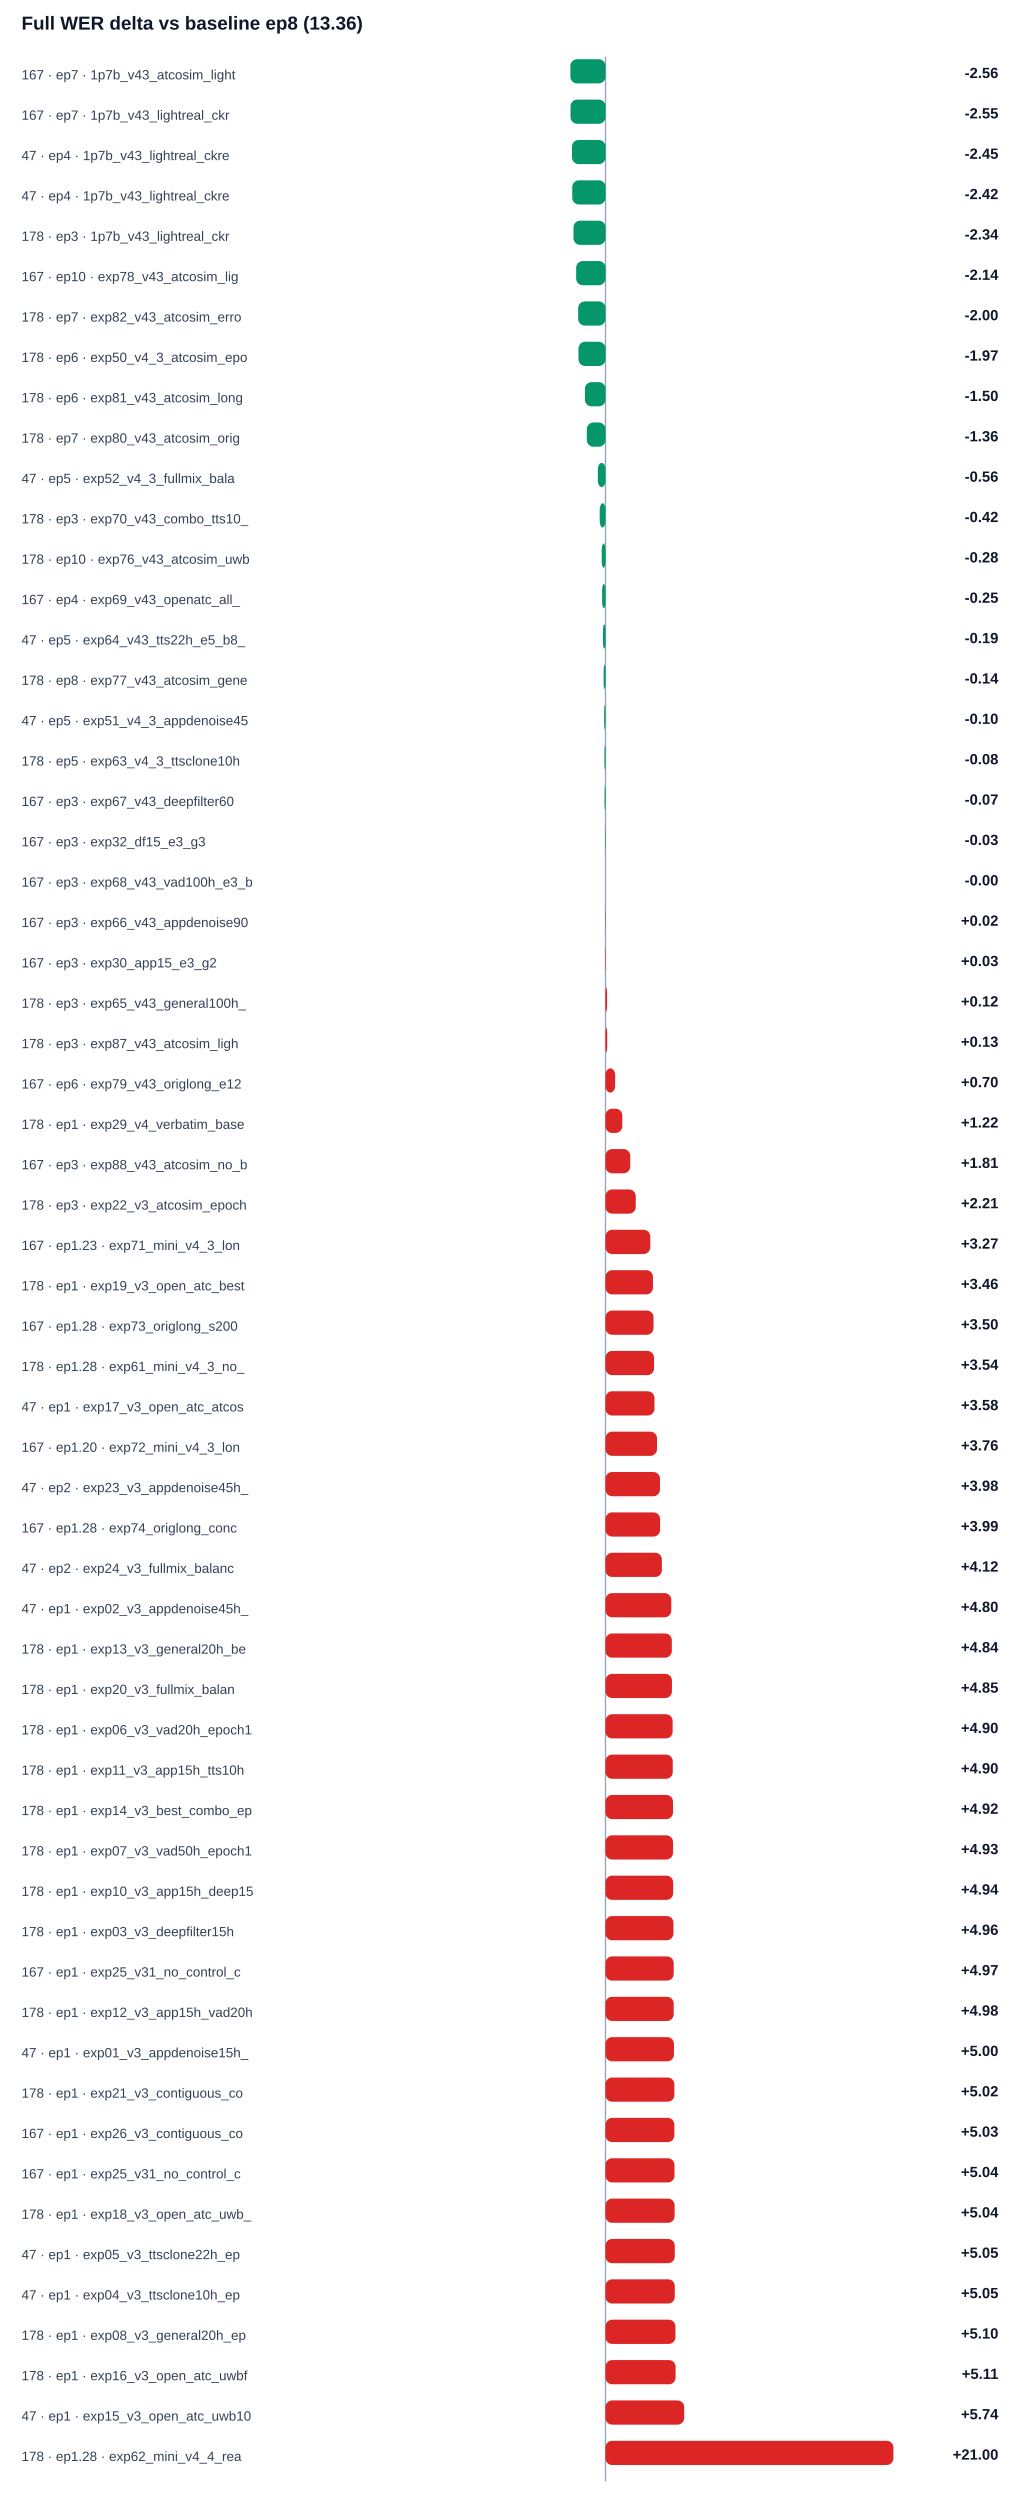
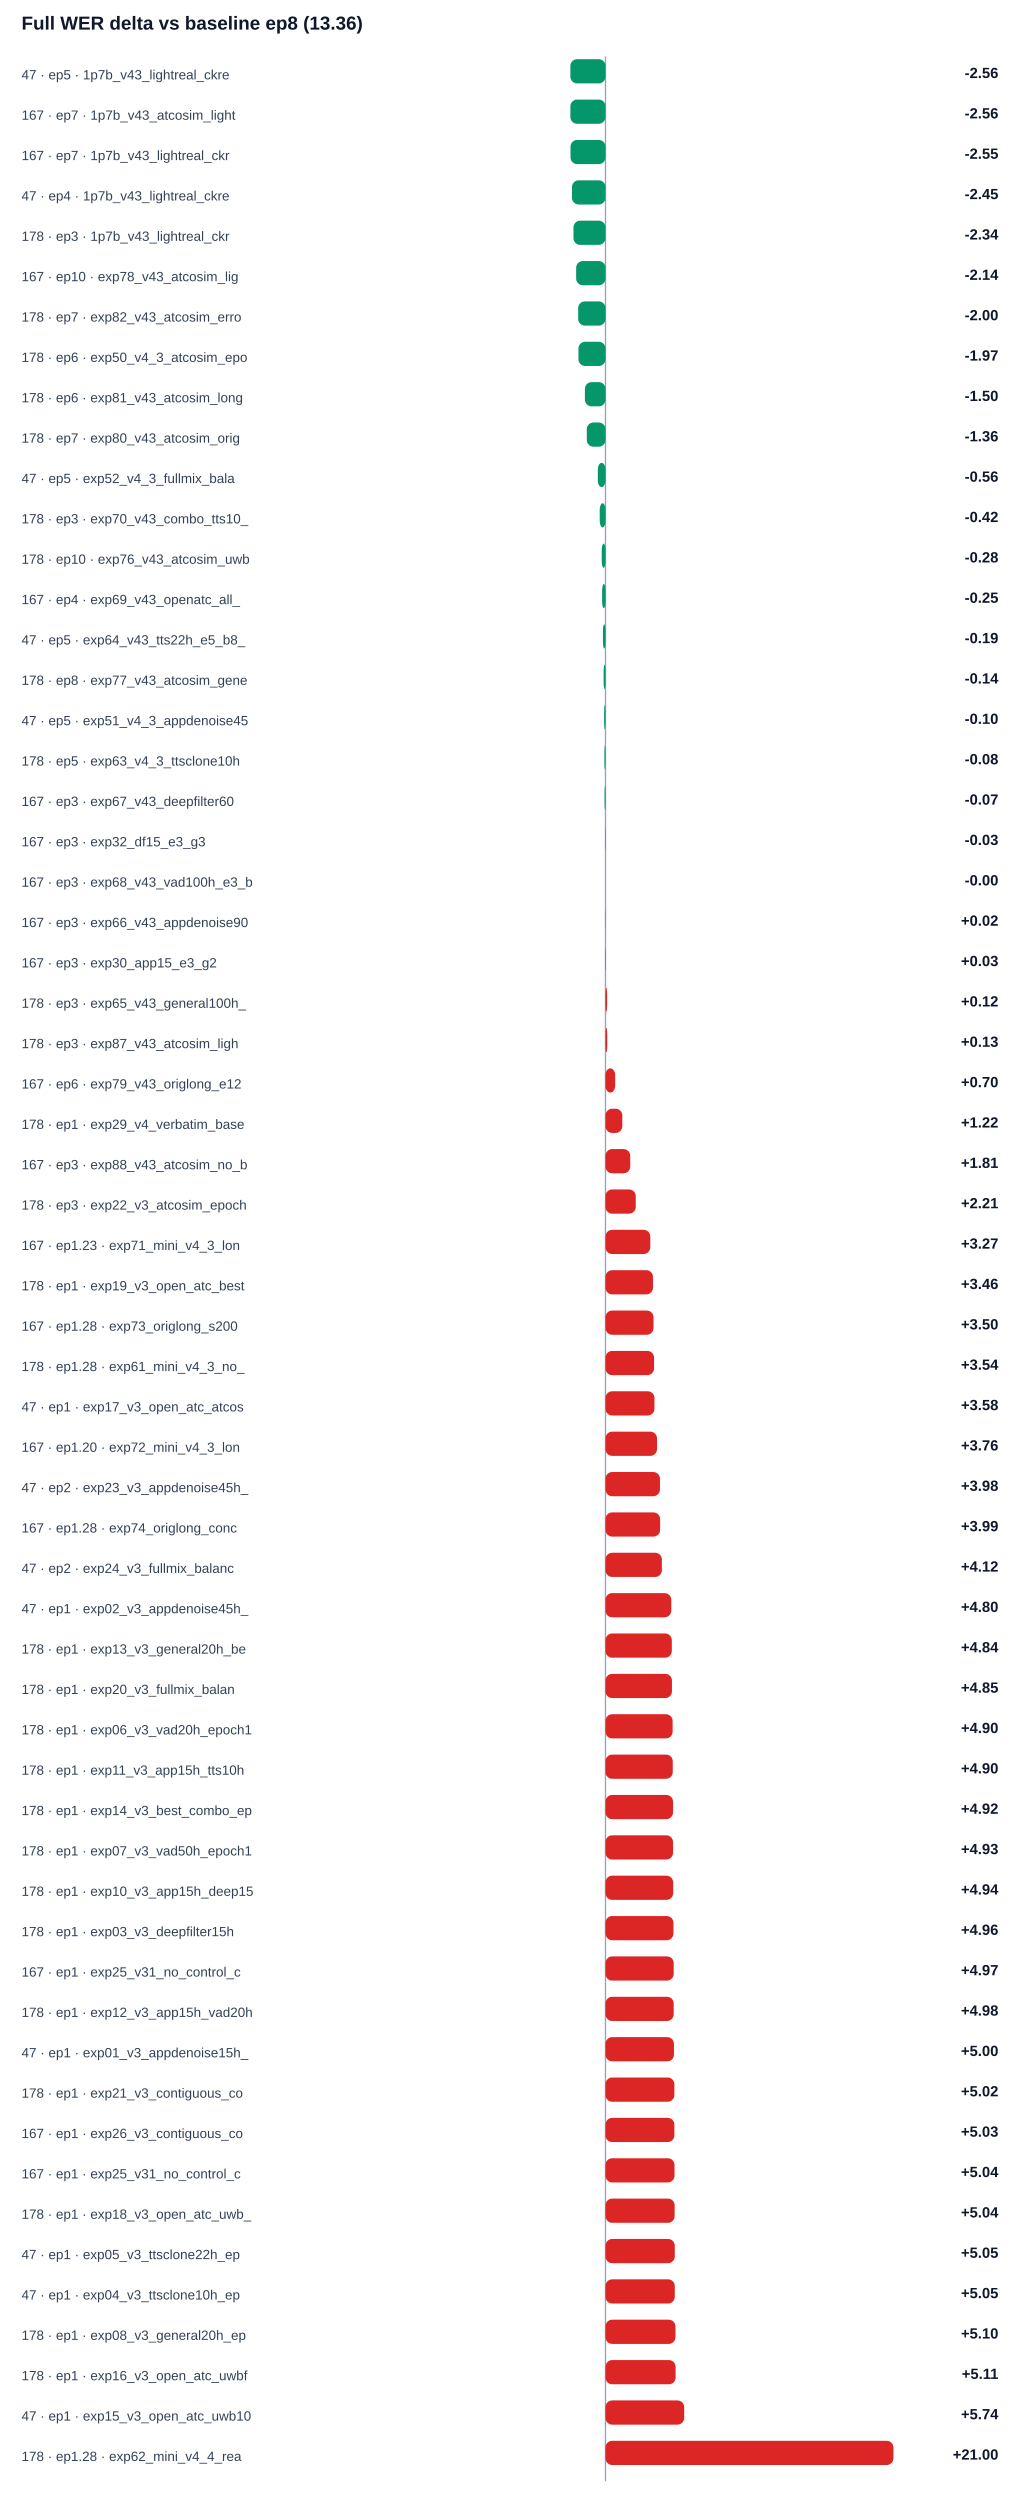
<svg xmlns="http://www.w3.org/2000/svg" width="100%" viewBox="0 0 760 1858" style="max-width:760px;background:#ffffff;border:1px solid #e5e7eb;border-radius:10px;">
  <text x="16.0" y="22.0" font-size="14" fill="#0f172a" text-anchor="start" font-family="Arial, sans-serif" font-weight="700">Full WER delta vs baseline ep8 (13.36)</text>
  <line x1="450" y1="42" x2="450" y2="1844" stroke="#94a3b8" />
-   <text x="16.0" y="59.0" font-size="10" fill="#334155" text-anchor="start" font-family="Arial, sans-serif" font-weight="400">167 · ep7 · 1p7b_v43_atcosim_light</text>
+   <text x="16.0" y="59.0" font-size="10" fill="#334155" text-anchor="start" font-family="Arial, sans-serif" font-weight="400">47 · ep5 · 1p7b_v43_lightreal_ckre</text>
  <rect x="423.9" y="44" width="26.1" height="18" rx="5" fill="#059669" />
  <text x="742.0" y="58.0" font-size="11" fill="#0f172a" text-anchor="end" font-family="Arial, sans-serif" font-weight="700">-2.56</text>
-   <text x="16.0" y="89.0" font-size="10" fill="#334155" text-anchor="start" font-family="Arial, sans-serif" font-weight="400">167 · ep7 · 1p7b_v43_lightreal_ckr</text>
-   <rect x="424.0" y="74" width="26.0" height="18" rx="5" fill="#059669" />
-   <text x="742.0" y="88.0" font-size="11" fill="#0f172a" text-anchor="end" font-family="Arial, sans-serif" font-weight="700">-2.55</text>
-   <text x="16.0" y="119.0" font-size="10" fill="#334155" text-anchor="start" font-family="Arial, sans-serif" font-weight="400">47 · ep4 · 1p7b_v43_lightreal_ckre</text>
-   <rect x="425.1" y="104" width="24.9" height="18" rx="5" fill="#059669" />
-   <text x="742.0" y="118.0" font-size="11" fill="#0f172a" text-anchor="end" font-family="Arial, sans-serif" font-weight="700">-2.45</text>
+   <text x="16.0" y="89.0" font-size="10" fill="#334155" text-anchor="start" font-family="Arial, sans-serif" font-weight="400">167 · ep7 · 1p7b_v43_atcosim_light</text>
+   <rect x="423.9" y="74" width="26.1" height="18" rx="5" fill="#059669" />
+   <text x="742.0" y="88.0" font-size="11" fill="#0f172a" text-anchor="end" font-family="Arial, sans-serif" font-weight="700">-2.56</text>
+   <text x="16.0" y="119.0" font-size="10" fill="#334155" text-anchor="start" font-family="Arial, sans-serif" font-weight="400">167 · ep7 · 1p7b_v43_lightreal_ckr</text>
+   <rect x="424.0" y="104" width="26.0" height="18" rx="5" fill="#059669" />
+   <text x="742.0" y="118.0" font-size="11" fill="#0f172a" text-anchor="end" font-family="Arial, sans-serif" font-weight="700">-2.55</text>
  <text x="16.0" y="149.0" font-size="10" fill="#334155" text-anchor="start" font-family="Arial, sans-serif" font-weight="400">47 · ep4 · 1p7b_v43_lightreal_ckre</text>
-   <rect x="425.3" y="134" width="24.7" height="18" rx="5" fill="#059669" />
-   <text x="742.0" y="148.0" font-size="11" fill="#0f172a" text-anchor="end" font-family="Arial, sans-serif" font-weight="700">-2.42</text>
+   <rect x="425.1" y="134" width="24.9" height="18" rx="5" fill="#059669" />
+   <text x="742.0" y="148.0" font-size="11" fill="#0f172a" text-anchor="end" font-family="Arial, sans-serif" font-weight="700">-2.45</text>
  <text x="16.0" y="179.0" font-size="10" fill="#334155" text-anchor="start" font-family="Arial, sans-serif" font-weight="400">178 · ep3 · 1p7b_v43_lightreal_ckr</text>
  <rect x="426.2" y="164" width="23.8" height="18" rx="5" fill="#059669" />
  <text x="742.0" y="178.0" font-size="11" fill="#0f172a" text-anchor="end" font-family="Arial, sans-serif" font-weight="700">-2.34</text>
  <text x="16.0" y="209.0" font-size="10" fill="#334155" text-anchor="start" font-family="Arial, sans-serif" font-weight="400">167 · ep10 · exp78_v43_atcosim_lig</text>
  <rect x="428.2" y="194" width="21.8" height="18" rx="5" fill="#059669" />
  <text x="742.0" y="208.0" font-size="11" fill="#0f172a" text-anchor="end" font-family="Arial, sans-serif" font-weight="700">-2.14</text>
  <text x="16.0" y="239.0" font-size="10" fill="#334155" text-anchor="start" font-family="Arial, sans-serif" font-weight="400">178 · ep7 · exp82_v43_atcosim_erro</text>
  <rect x="429.7" y="224" width="20.3" height="18" rx="5" fill="#059669" />
  <text x="742.0" y="238.0" font-size="11" fill="#0f172a" text-anchor="end" font-family="Arial, sans-serif" font-weight="700">-2.00</text>
  <text x="16.0" y="269.0" font-size="10" fill="#334155" text-anchor="start" font-family="Arial, sans-serif" font-weight="400">178 · ep6 · exp50_v4_3_atcosim_epo</text>
  <rect x="429.9" y="254" width="20.1" height="18" rx="5" fill="#059669" />
  <text x="742.0" y="268.0" font-size="11" fill="#0f172a" text-anchor="end" font-family="Arial, sans-serif" font-weight="700">-1.97</text>
  <text x="16.0" y="299.0" font-size="10" fill="#334155" text-anchor="start" font-family="Arial, sans-serif" font-weight="400">178 · ep6 · exp81_v43_atcosim_long</text>
  <rect x="434.7" y="284" width="15.3" height="18" rx="5" fill="#059669" />
  <text x="742.0" y="298.0" font-size="11" fill="#0f172a" text-anchor="end" font-family="Arial, sans-serif" font-weight="700">-1.50</text>
  <text x="16.0" y="329.0" font-size="10" fill="#334155" text-anchor="start" font-family="Arial, sans-serif" font-weight="400">178 · ep7 · exp80_v43_atcosim_orig</text>
  <rect x="436.1" y="314" width="13.9" height="18" rx="5" fill="#059669" />
  <text x="742.0" y="328.0" font-size="11" fill="#0f172a" text-anchor="end" font-family="Arial, sans-serif" font-weight="700">-1.36</text>
  <text x="16.0" y="359.0" font-size="10" fill="#334155" text-anchor="start" font-family="Arial, sans-serif" font-weight="400">47 · ep5 · exp52_v4_3_fullmix_bala</text>
  <rect x="444.3" y="344" width="5.7" height="18" rx="5" fill="#059669" />
  <text x="742.0" y="358.0" font-size="11" fill="#0f172a" text-anchor="end" font-family="Arial, sans-serif" font-weight="700">-0.56</text>
  <text x="16.0" y="389.0" font-size="10" fill="#334155" text-anchor="start" font-family="Arial, sans-serif" font-weight="400">178 · ep3 · exp70_v43_combo_tts10_</text>
  <rect x="445.7" y="374" width="4.3" height="18" rx="5" fill="#059669" />
  <text x="742.0" y="388.0" font-size="11" fill="#0f172a" text-anchor="end" font-family="Arial, sans-serif" font-weight="700">-0.42</text>
  <text x="16.0" y="419.0" font-size="10" fill="#334155" text-anchor="start" font-family="Arial, sans-serif" font-weight="400">178 · ep10 · exp76_v43_atcosim_uwb</text>
  <rect x="447.2" y="404" width="2.8" height="18" rx="5" fill="#059669" />
  <text x="742.0" y="418.0" font-size="11" fill="#0f172a" text-anchor="end" font-family="Arial, sans-serif" font-weight="700">-0.28</text>
  <text x="16.0" y="449.0" font-size="10" fill="#334155" text-anchor="start" font-family="Arial, sans-serif" font-weight="400">167 · ep4 · exp69_v43_openatc_all_</text>
  <rect x="447.5" y="434" width="2.5" height="18" rx="5" fill="#059669" />
  <text x="742.0" y="448.0" font-size="11" fill="#0f172a" text-anchor="end" font-family="Arial, sans-serif" font-weight="700">-0.25</text>
  <text x="16.0" y="479.0" font-size="10" fill="#334155" text-anchor="start" font-family="Arial, sans-serif" font-weight="400">47 · ep5 · exp64_v43_tts22h_e5_b8_</text>
  <rect x="448.1" y="464" width="1.9" height="18" rx="5" fill="#059669" />
  <text x="742.0" y="478.0" font-size="11" fill="#0f172a" text-anchor="end" font-family="Arial, sans-serif" font-weight="700">-0.19</text>
  <text x="16.0" y="509.0" font-size="10" fill="#334155" text-anchor="start" font-family="Arial, sans-serif" font-weight="400">178 · ep8 · exp77_v43_atcosim_gene</text>
  <rect x="448.6" y="494" width="1.4" height="18" rx="5" fill="#059669" />
  <text x="742.0" y="508.0" font-size="11" fill="#0f172a" text-anchor="end" font-family="Arial, sans-serif" font-weight="700">-0.14</text>
  <text x="16.0" y="539.0" font-size="10" fill="#334155" text-anchor="start" font-family="Arial, sans-serif" font-weight="400">47 · ep5 · exp51_v4_3_appdenoise45</text>
  <rect x="449.0" y="524" width="1.0" height="18" rx="5" fill="#059669" />
  <text x="742.0" y="538.0" font-size="11" fill="#0f172a" text-anchor="end" font-family="Arial, sans-serif" font-weight="700">-0.10</text>
  <text x="16.0" y="569.0" font-size="10" fill="#334155" text-anchor="start" font-family="Arial, sans-serif" font-weight="400">178 · ep5 · exp63_v4_3_ttsclone10h</text>
  <rect x="449.2" y="554" width="0.8" height="18" rx="5" fill="#059669" />
  <text x="742.0" y="568.0" font-size="11" fill="#0f172a" text-anchor="end" font-family="Arial, sans-serif" font-weight="700">-0.08</text>
  <text x="16.0" y="599.0" font-size="10" fill="#334155" text-anchor="start" font-family="Arial, sans-serif" font-weight="400">167 · ep3 · exp67_v43_deepfilter60</text>
  <rect x="449.3" y="584" width="0.7" height="18" rx="5" fill="#059669" />
  <text x="742.0" y="598.0" font-size="11" fill="#0f172a" text-anchor="end" font-family="Arial, sans-serif" font-weight="700">-0.07</text>
  <text x="16.0" y="629.0" font-size="10" fill="#334155" text-anchor="start" font-family="Arial, sans-serif" font-weight="400">167 · ep3 · exp32_df15_e3_g3</text>
  <rect x="449.7" y="614" width="0.3" height="18" rx="5" fill="#059669" />
  <text x="742.0" y="628.0" font-size="11" fill="#0f172a" text-anchor="end" font-family="Arial, sans-serif" font-weight="700">-0.03</text>
  <text x="16.0" y="659.0" font-size="10" fill="#334155" text-anchor="start" font-family="Arial, sans-serif" font-weight="400">167 · ep3 · exp68_v43_vad100h_e3_b</text>
  <rect x="450.0" y="644" width="0.0" height="18" rx="5" fill="#059669" />
  <text x="742.0" y="658.0" font-size="11" fill="#0f172a" text-anchor="end" font-family="Arial, sans-serif" font-weight="700">-0.00</text>
  <text x="16.0" y="689.0" font-size="10" fill="#334155" text-anchor="start" font-family="Arial, sans-serif" font-weight="400">167 · ep3 · exp66_v43_appdenoise90</text>
  <rect x="450.0" y="674" width="0.2" height="18" rx="5" fill="#dc2626" />
  <text x="742.0" y="688.0" font-size="11" fill="#0f172a" text-anchor="end" font-family="Arial, sans-serif" font-weight="700">+0.02</text>
  <text x="16.0" y="719.0" font-size="10" fill="#334155" text-anchor="start" font-family="Arial, sans-serif" font-weight="400">167 · ep3 · exp30_app15_e3_g2</text>
  <rect x="450.0" y="704" width="0.3" height="18" rx="5" fill="#dc2626" />
  <text x="742.0" y="718.0" font-size="11" fill="#0f172a" text-anchor="end" font-family="Arial, sans-serif" font-weight="700">+0.03</text>
  <text x="16.0" y="749.0" font-size="10" fill="#334155" text-anchor="start" font-family="Arial, sans-serif" font-weight="400">178 · ep3 · exp65_v43_general100h_</text>
  <rect x="450.0" y="734" width="1.2" height="18" rx="5" fill="#dc2626" />
  <text x="742.0" y="748.0" font-size="11" fill="#0f172a" text-anchor="end" font-family="Arial, sans-serif" font-weight="700">+0.12</text>
  <text x="16.0" y="779.0" font-size="10" fill="#334155" text-anchor="start" font-family="Arial, sans-serif" font-weight="400">178 · ep3 · exp87_v43_atcosim_ligh</text>
  <rect x="450.0" y="764" width="1.3" height="18" rx="5" fill="#dc2626" />
  <text x="742.0" y="778.0" font-size="11" fill="#0f172a" text-anchor="end" font-family="Arial, sans-serif" font-weight="700">+0.13</text>
  <text x="16.0" y="809.0" font-size="10" fill="#334155" text-anchor="start" font-family="Arial, sans-serif" font-weight="400">167 · ep6 · exp79_v43_origlong_e12</text>
  <rect x="450.0" y="794" width="7.2" height="18" rx="5" fill="#dc2626" />
  <text x="742.0" y="808.0" font-size="11" fill="#0f172a" text-anchor="end" font-family="Arial, sans-serif" font-weight="700">+0.70</text>
  <text x="16.0" y="839.0" font-size="10" fill="#334155" text-anchor="start" font-family="Arial, sans-serif" font-weight="400">178 · ep1 · exp29_v4_verbatim_base</text>
  <rect x="450.0" y="824" width="12.5" height="18" rx="5" fill="#dc2626" />
  <text x="742.0" y="838.0" font-size="11" fill="#0f172a" text-anchor="end" font-family="Arial, sans-serif" font-weight="700">+1.22</text>
  <text x="16.0" y="869.0" font-size="10" fill="#334155" text-anchor="start" font-family="Arial, sans-serif" font-weight="400">167 · ep3 · exp88_v43_atcosim_no_b</text>
  <rect x="450.0" y="854" width="18.4" height="18" rx="5" fill="#dc2626" />
  <text x="742.0" y="868.0" font-size="11" fill="#0f172a" text-anchor="end" font-family="Arial, sans-serif" font-weight="700">+1.81</text>
  <text x="16.0" y="899.0" font-size="10" fill="#334155" text-anchor="start" font-family="Arial, sans-serif" font-weight="400">178 · ep3 · exp22_v3_atcosim_epoch</text>
  <rect x="450.0" y="884" width="22.5" height="18" rx="5" fill="#dc2626" />
  <text x="742.0" y="898.0" font-size="11" fill="#0f172a" text-anchor="end" font-family="Arial, sans-serif" font-weight="700">+2.21</text>
  <text x="16.0" y="929.0" font-size="10" fill="#334155" text-anchor="start" font-family="Arial, sans-serif" font-weight="400">167 · ep1.23 · exp71_mini_v4_3_lon</text>
  <rect x="450.0" y="914" width="33.3" height="18" rx="5" fill="#dc2626" />
  <text x="742.0" y="928.0" font-size="11" fill="#0f172a" text-anchor="end" font-family="Arial, sans-serif" font-weight="700">+3.27</text>
  <text x="16.0" y="959.0" font-size="10" fill="#334155" text-anchor="start" font-family="Arial, sans-serif" font-weight="400">178 · ep1 · exp19_v3_open_atc_best</text>
  <rect x="450.0" y="944" width="35.3" height="18" rx="5" fill="#dc2626" />
  <text x="742.0" y="958.0" font-size="11" fill="#0f172a" text-anchor="end" font-family="Arial, sans-serif" font-weight="700">+3.46</text>
  <text x="16.0" y="989.0" font-size="10" fill="#334155" text-anchor="start" font-family="Arial, sans-serif" font-weight="400">167 · ep1.28 · exp73_origlong_s200</text>
  <rect x="450.0" y="974" width="35.7" height="18" rx="5" fill="#dc2626" />
  <text x="742.0" y="988.0" font-size="11" fill="#0f172a" text-anchor="end" font-family="Arial, sans-serif" font-weight="700">+3.50</text>
  <text x="16.0" y="1019.0" font-size="10" fill="#334155" text-anchor="start" font-family="Arial, sans-serif" font-weight="400">178 · ep1.28 · exp61_mini_v4_3_no_</text>
  <rect x="450.0" y="1004" width="36.1" height="18" rx="5" fill="#dc2626" />
  <text x="742.0" y="1018.0" font-size="11" fill="#0f172a" text-anchor="end" font-family="Arial, sans-serif" font-weight="700">+3.54</text>
  <text x="16.0" y="1049.0" font-size="10" fill="#334155" text-anchor="start" font-family="Arial, sans-serif" font-weight="400">47 · ep1 · exp17_v3_open_atc_atcos</text>
  <rect x="450.0" y="1034" width="36.4" height="18" rx="5" fill="#dc2626" />
  <text x="742.0" y="1048.0" font-size="11" fill="#0f172a" text-anchor="end" font-family="Arial, sans-serif" font-weight="700">+3.58</text>
  <text x="16.0" y="1079.0" font-size="10" fill="#334155" text-anchor="start" font-family="Arial, sans-serif" font-weight="400">167 · ep1.20 · exp72_mini_v4_3_lon</text>
  <rect x="450.0" y="1064" width="38.3" height="18" rx="5" fill="#dc2626" />
  <text x="742.0" y="1078.0" font-size="11" fill="#0f172a" text-anchor="end" font-family="Arial, sans-serif" font-weight="700">+3.76</text>
  <text x="16.0" y="1109.0" font-size="10" fill="#334155" text-anchor="start" font-family="Arial, sans-serif" font-weight="400">47 · ep2 · exp23_v3_appdenoise45h_</text>
  <rect x="450.0" y="1094" width="40.5" height="18" rx="5" fill="#dc2626" />
  <text x="742.0" y="1108.0" font-size="11" fill="#0f172a" text-anchor="end" font-family="Arial, sans-serif" font-weight="700">+3.98</text>
  <text x="16.0" y="1139.0" font-size="10" fill="#334155" text-anchor="start" font-family="Arial, sans-serif" font-weight="400">167 · ep1.28 · exp74_origlong_conc</text>
  <rect x="450.0" y="1124" width="40.6" height="18" rx="5" fill="#dc2626" />
  <text x="742.0" y="1138.0" font-size="11" fill="#0f172a" text-anchor="end" font-family="Arial, sans-serif" font-weight="700">+3.99</text>
  <text x="16.0" y="1169.0" font-size="10" fill="#334155" text-anchor="start" font-family="Arial, sans-serif" font-weight="400">47 · ep2 · exp24_v3_fullmix_balanc</text>
  <rect x="450.0" y="1154" width="41.9" height="18" rx="5" fill="#dc2626" />
  <text x="742.0" y="1168.0" font-size="11" fill="#0f172a" text-anchor="end" font-family="Arial, sans-serif" font-weight="700">+4.12</text>
  <text x="16.0" y="1199.0" font-size="10" fill="#334155" text-anchor="start" font-family="Arial, sans-serif" font-weight="400">47 · ep1 · exp02_v3_appdenoise45h_</text>
  <rect x="450.0" y="1184" width="48.9" height="18" rx="5" fill="#dc2626" />
  <text x="742.0" y="1198.0" font-size="11" fill="#0f172a" text-anchor="end" font-family="Arial, sans-serif" font-weight="700">+4.80</text>
  <text x="16.0" y="1229.0" font-size="10" fill="#334155" text-anchor="start" font-family="Arial, sans-serif" font-weight="400">178 · ep1 · exp13_v3_general20h_be</text>
  <rect x="450.0" y="1214" width="49.3" height="18" rx="5" fill="#dc2626" />
  <text x="742.0" y="1228.0" font-size="11" fill="#0f172a" text-anchor="end" font-family="Arial, sans-serif" font-weight="700">+4.84</text>
  <text x="16.0" y="1259.0" font-size="10" fill="#334155" text-anchor="start" font-family="Arial, sans-serif" font-weight="400">178 · ep1 · exp20_v3_fullmix_balan</text>
  <rect x="450.0" y="1244" width="49.4" height="18" rx="5" fill="#dc2626" />
  <text x="742.0" y="1258.0" font-size="11" fill="#0f172a" text-anchor="end" font-family="Arial, sans-serif" font-weight="700">+4.85</text>
  <text x="16.0" y="1289.0" font-size="10" fill="#334155" text-anchor="start" font-family="Arial, sans-serif" font-weight="400">178 · ep1 · exp06_v3_vad20h_epoch1</text>
  <rect x="450.0" y="1274" width="49.9" height="18" rx="5" fill="#dc2626" />
  <text x="742.0" y="1288.0" font-size="11" fill="#0f172a" text-anchor="end" font-family="Arial, sans-serif" font-weight="700">+4.90</text>
  <text x="16.0" y="1319.0" font-size="10" fill="#334155" text-anchor="start" font-family="Arial, sans-serif" font-weight="400">178 · ep1 · exp11_v3_app15h_tts10h</text>
  <rect x="450.0" y="1304" width="50.0" height="18" rx="5" fill="#dc2626" />
  <text x="742.0" y="1318.0" font-size="11" fill="#0f172a" text-anchor="end" font-family="Arial, sans-serif" font-weight="700">+4.90</text>
  <text x="16.0" y="1349.0" font-size="10" fill="#334155" text-anchor="start" font-family="Arial, sans-serif" font-weight="400">178 · ep1 · exp14_v3_best_combo_ep</text>
  <rect x="450.0" y="1334" width="50.2" height="18" rx="5" fill="#dc2626" />
  <text x="742.0" y="1348.0" font-size="11" fill="#0f172a" text-anchor="end" font-family="Arial, sans-serif" font-weight="700">+4.92</text>
  <text x="16.0" y="1379.0" font-size="10" fill="#334155" text-anchor="start" font-family="Arial, sans-serif" font-weight="400">178 · ep1 · exp07_v3_vad50h_epoch1</text>
  <rect x="450.0" y="1364" width="50.2" height="18" rx="5" fill="#dc2626" />
  <text x="742.0" y="1378.0" font-size="11" fill="#0f172a" text-anchor="end" font-family="Arial, sans-serif" font-weight="700">+4.93</text>
  <text x="16.0" y="1409.0" font-size="10" fill="#334155" text-anchor="start" font-family="Arial, sans-serif" font-weight="400">178 · ep1 · exp10_v3_app15h_deep15</text>
  <rect x="450.0" y="1394" width="50.3" height="18" rx="5" fill="#dc2626" />
  <text x="742.0" y="1408.0" font-size="11" fill="#0f172a" text-anchor="end" font-family="Arial, sans-serif" font-weight="700">+4.94</text>
  <text x="16.0" y="1439.0" font-size="10" fill="#334155" text-anchor="start" font-family="Arial, sans-serif" font-weight="400">178 · ep1 · exp03_v3_deepfilter15h</text>
  <rect x="450.0" y="1424" width="50.5" height="18" rx="5" fill="#dc2626" />
  <text x="742.0" y="1438.0" font-size="11" fill="#0f172a" text-anchor="end" font-family="Arial, sans-serif" font-weight="700">+4.96</text>
  <text x="16.0" y="1469.0" font-size="10" fill="#334155" text-anchor="start" font-family="Arial, sans-serif" font-weight="400">167 · ep1 · exp25_v31_no_control_c</text>
  <rect x="450.0" y="1454" width="50.7" height="18" rx="5" fill="#dc2626" />
  <text x="742.0" y="1468.0" font-size="11" fill="#0f172a" text-anchor="end" font-family="Arial, sans-serif" font-weight="700">+4.97</text>
  <text x="16.0" y="1499.0" font-size="10" fill="#334155" text-anchor="start" font-family="Arial, sans-serif" font-weight="400">178 · ep1 · exp12_v3_app15h_vad20h</text>
  <rect x="450.0" y="1484" width="50.7" height="18" rx="5" fill="#dc2626" />
  <text x="742.0" y="1498.0" font-size="11" fill="#0f172a" text-anchor="end" font-family="Arial, sans-serif" font-weight="700">+4.98</text>
  <text x="16.0" y="1529.0" font-size="10" fill="#334155" text-anchor="start" font-family="Arial, sans-serif" font-weight="400">47 · ep1 · exp01_v3_appdenoise15h_</text>
  <rect x="450.0" y="1514" width="50.9" height="18" rx="5" fill="#dc2626" />
  <text x="742.0" y="1528.0" font-size="11" fill="#0f172a" text-anchor="end" font-family="Arial, sans-serif" font-weight="700">+5.00</text>
  <text x="16.0" y="1559.0" font-size="10" fill="#334155" text-anchor="start" font-family="Arial, sans-serif" font-weight="400">178 · ep1 · exp21_v3_contiguous_co</text>
  <rect x="450.0" y="1544" width="51.2" height="18" rx="5" fill="#dc2626" />
  <text x="742.0" y="1558.0" font-size="11" fill="#0f172a" text-anchor="end" font-family="Arial, sans-serif" font-weight="700">+5.02</text>
  <text x="16.0" y="1589.0" font-size="10" fill="#334155" text-anchor="start" font-family="Arial, sans-serif" font-weight="400">167 · ep1 · exp26_v3_contiguous_co</text>
  <rect x="450.0" y="1574" width="51.2" height="18" rx="5" fill="#dc2626" />
  <text x="742.0" y="1588.0" font-size="11" fill="#0f172a" text-anchor="end" font-family="Arial, sans-serif" font-weight="700">+5.03</text>
  <text x="16.0" y="1619.0" font-size="10" fill="#334155" text-anchor="start" font-family="Arial, sans-serif" font-weight="400">167 · ep1 · exp25_v31_no_control_c</text>
  <rect x="450.0" y="1604" width="51.3" height="18" rx="5" fill="#dc2626" />
  <text x="742.0" y="1618.0" font-size="11" fill="#0f172a" text-anchor="end" font-family="Arial, sans-serif" font-weight="700">+5.04</text>
  <text x="16.0" y="1649.0" font-size="10" fill="#334155" text-anchor="start" font-family="Arial, sans-serif" font-weight="400">178 · ep1 · exp18_v3_open_atc_uwb_</text>
  <rect x="450.0" y="1634" width="51.4" height="18" rx="5" fill="#dc2626" />
  <text x="742.0" y="1648.0" font-size="11" fill="#0f172a" text-anchor="end" font-family="Arial, sans-serif" font-weight="700">+5.04</text>
  <text x="16.0" y="1679.0" font-size="10" fill="#334155" text-anchor="start" font-family="Arial, sans-serif" font-weight="400">47 · ep1 · exp05_v3_ttsclone22h_ep</text>
  <rect x="450.0" y="1664" width="51.5" height="18" rx="5" fill="#dc2626" />
  <text x="742.0" y="1678.0" font-size="11" fill="#0f172a" text-anchor="end" font-family="Arial, sans-serif" font-weight="700">+5.05</text>
  <text x="16.0" y="1709.0" font-size="10" fill="#334155" text-anchor="start" font-family="Arial, sans-serif" font-weight="400">47 · ep1 · exp04_v3_ttsclone10h_ep</text>
  <rect x="450.0" y="1694" width="51.5" height="18" rx="5" fill="#dc2626" />
  <text x="742.0" y="1708.0" font-size="11" fill="#0f172a" text-anchor="end" font-family="Arial, sans-serif" font-weight="700">+5.05</text>
  <text x="16.0" y="1739.0" font-size="10" fill="#334155" text-anchor="start" font-family="Arial, sans-serif" font-weight="400">178 · ep1 · exp08_v3_general20h_ep</text>
  <rect x="450.0" y="1724" width="52.0" height="18" rx="5" fill="#dc2626" />
  <text x="742.0" y="1738.0" font-size="11" fill="#0f172a" text-anchor="end" font-family="Arial, sans-serif" font-weight="700">+5.10</text>
  <text x="16.0" y="1769.0" font-size="10" fill="#334155" text-anchor="start" font-family="Arial, sans-serif" font-weight="400">178 · ep1 · exp16_v3_open_atc_uwbf</text>
  <rect x="450.0" y="1754" width="52.1" height="18" rx="5" fill="#dc2626" />
  <text x="742.0" y="1768.0" font-size="11" fill="#0f172a" text-anchor="end" font-family="Arial, sans-serif" font-weight="700">+5.11</text>
  <text x="16.0" y="1799.0" font-size="10" fill="#334155" text-anchor="start" font-family="Arial, sans-serif" font-weight="400">47 · ep1 · exp15_v3_open_atc_uwb10</text>
  <rect x="450.0" y="1784" width="58.5" height="18" rx="5" fill="#dc2626" />
  <text x="742.0" y="1798.0" font-size="11" fill="#0f172a" text-anchor="end" font-family="Arial, sans-serif" font-weight="700">+5.74</text>
  <text x="16.0" y="1829.0" font-size="10" fill="#334155" text-anchor="start" font-family="Arial, sans-serif" font-weight="400">178 · ep1.28 · exp62_mini_v4_4_rea</text>
  <rect x="450.0" y="1814" width="214.0" height="18" rx="5" fill="#dc2626" />
  <text x="742.0" y="1828.0" font-size="11" fill="#0f172a" text-anchor="end" font-family="Arial, sans-serif" font-weight="700">+21.00</text>
</svg>
